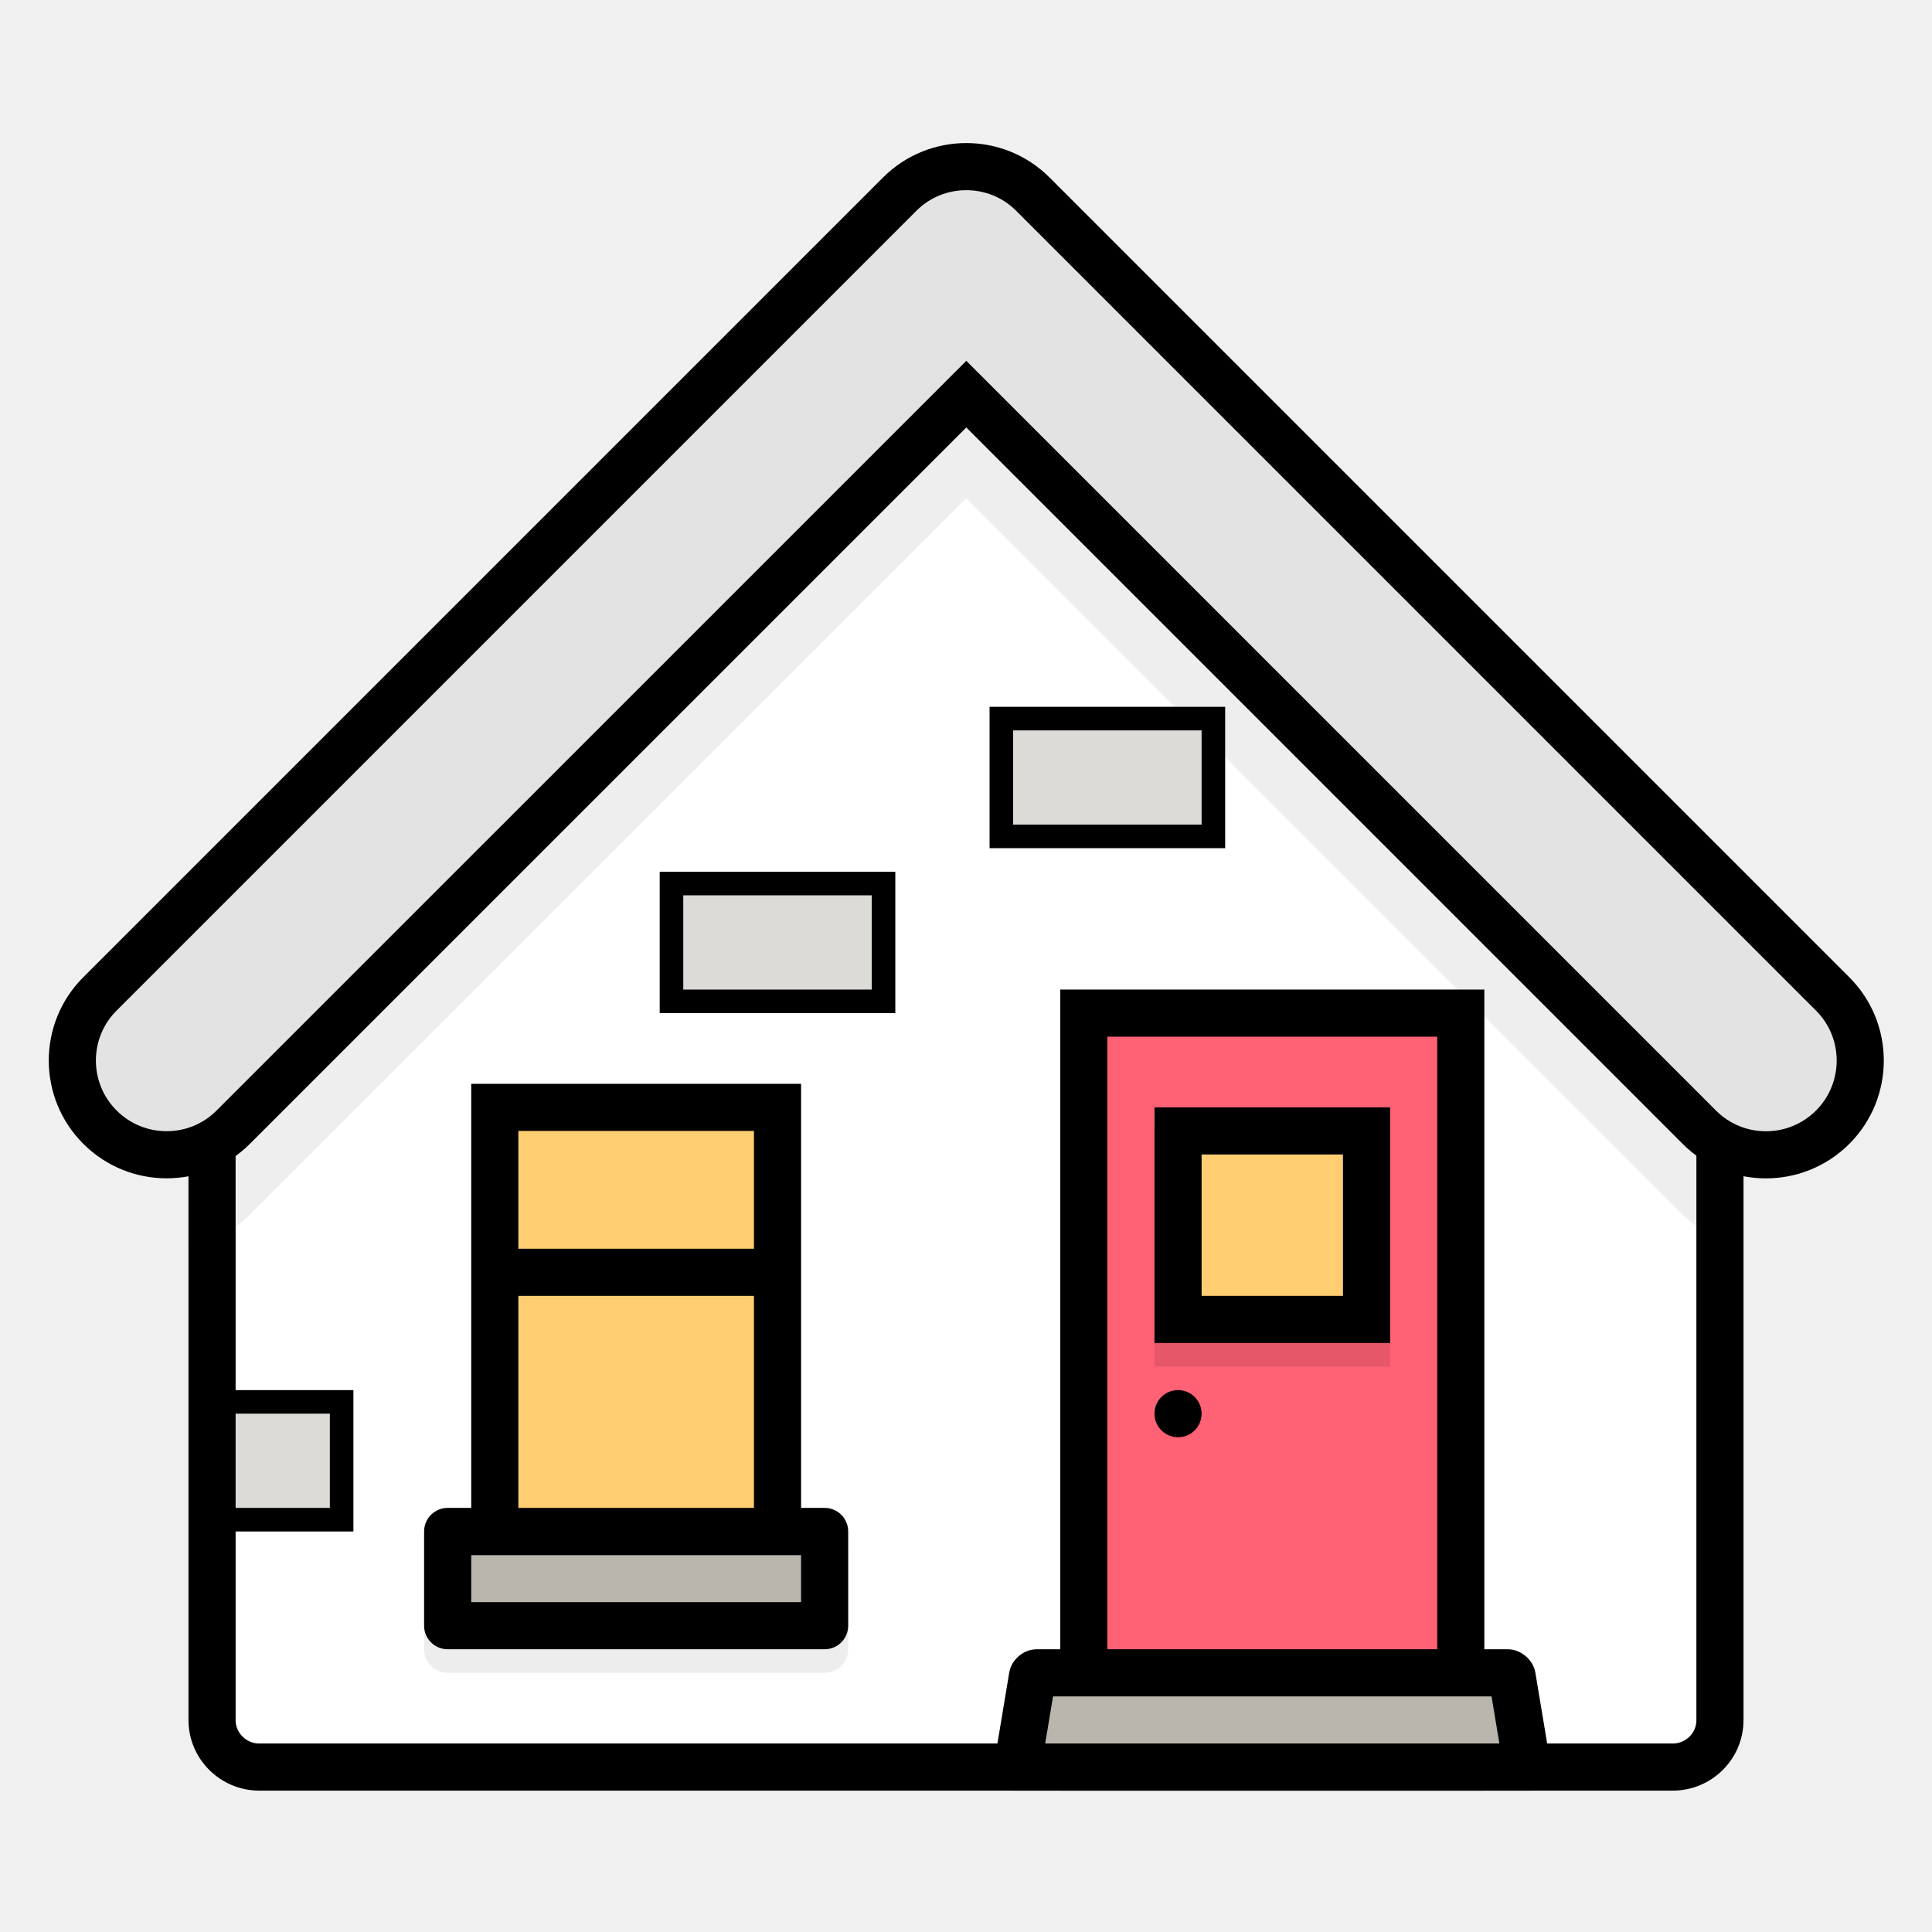
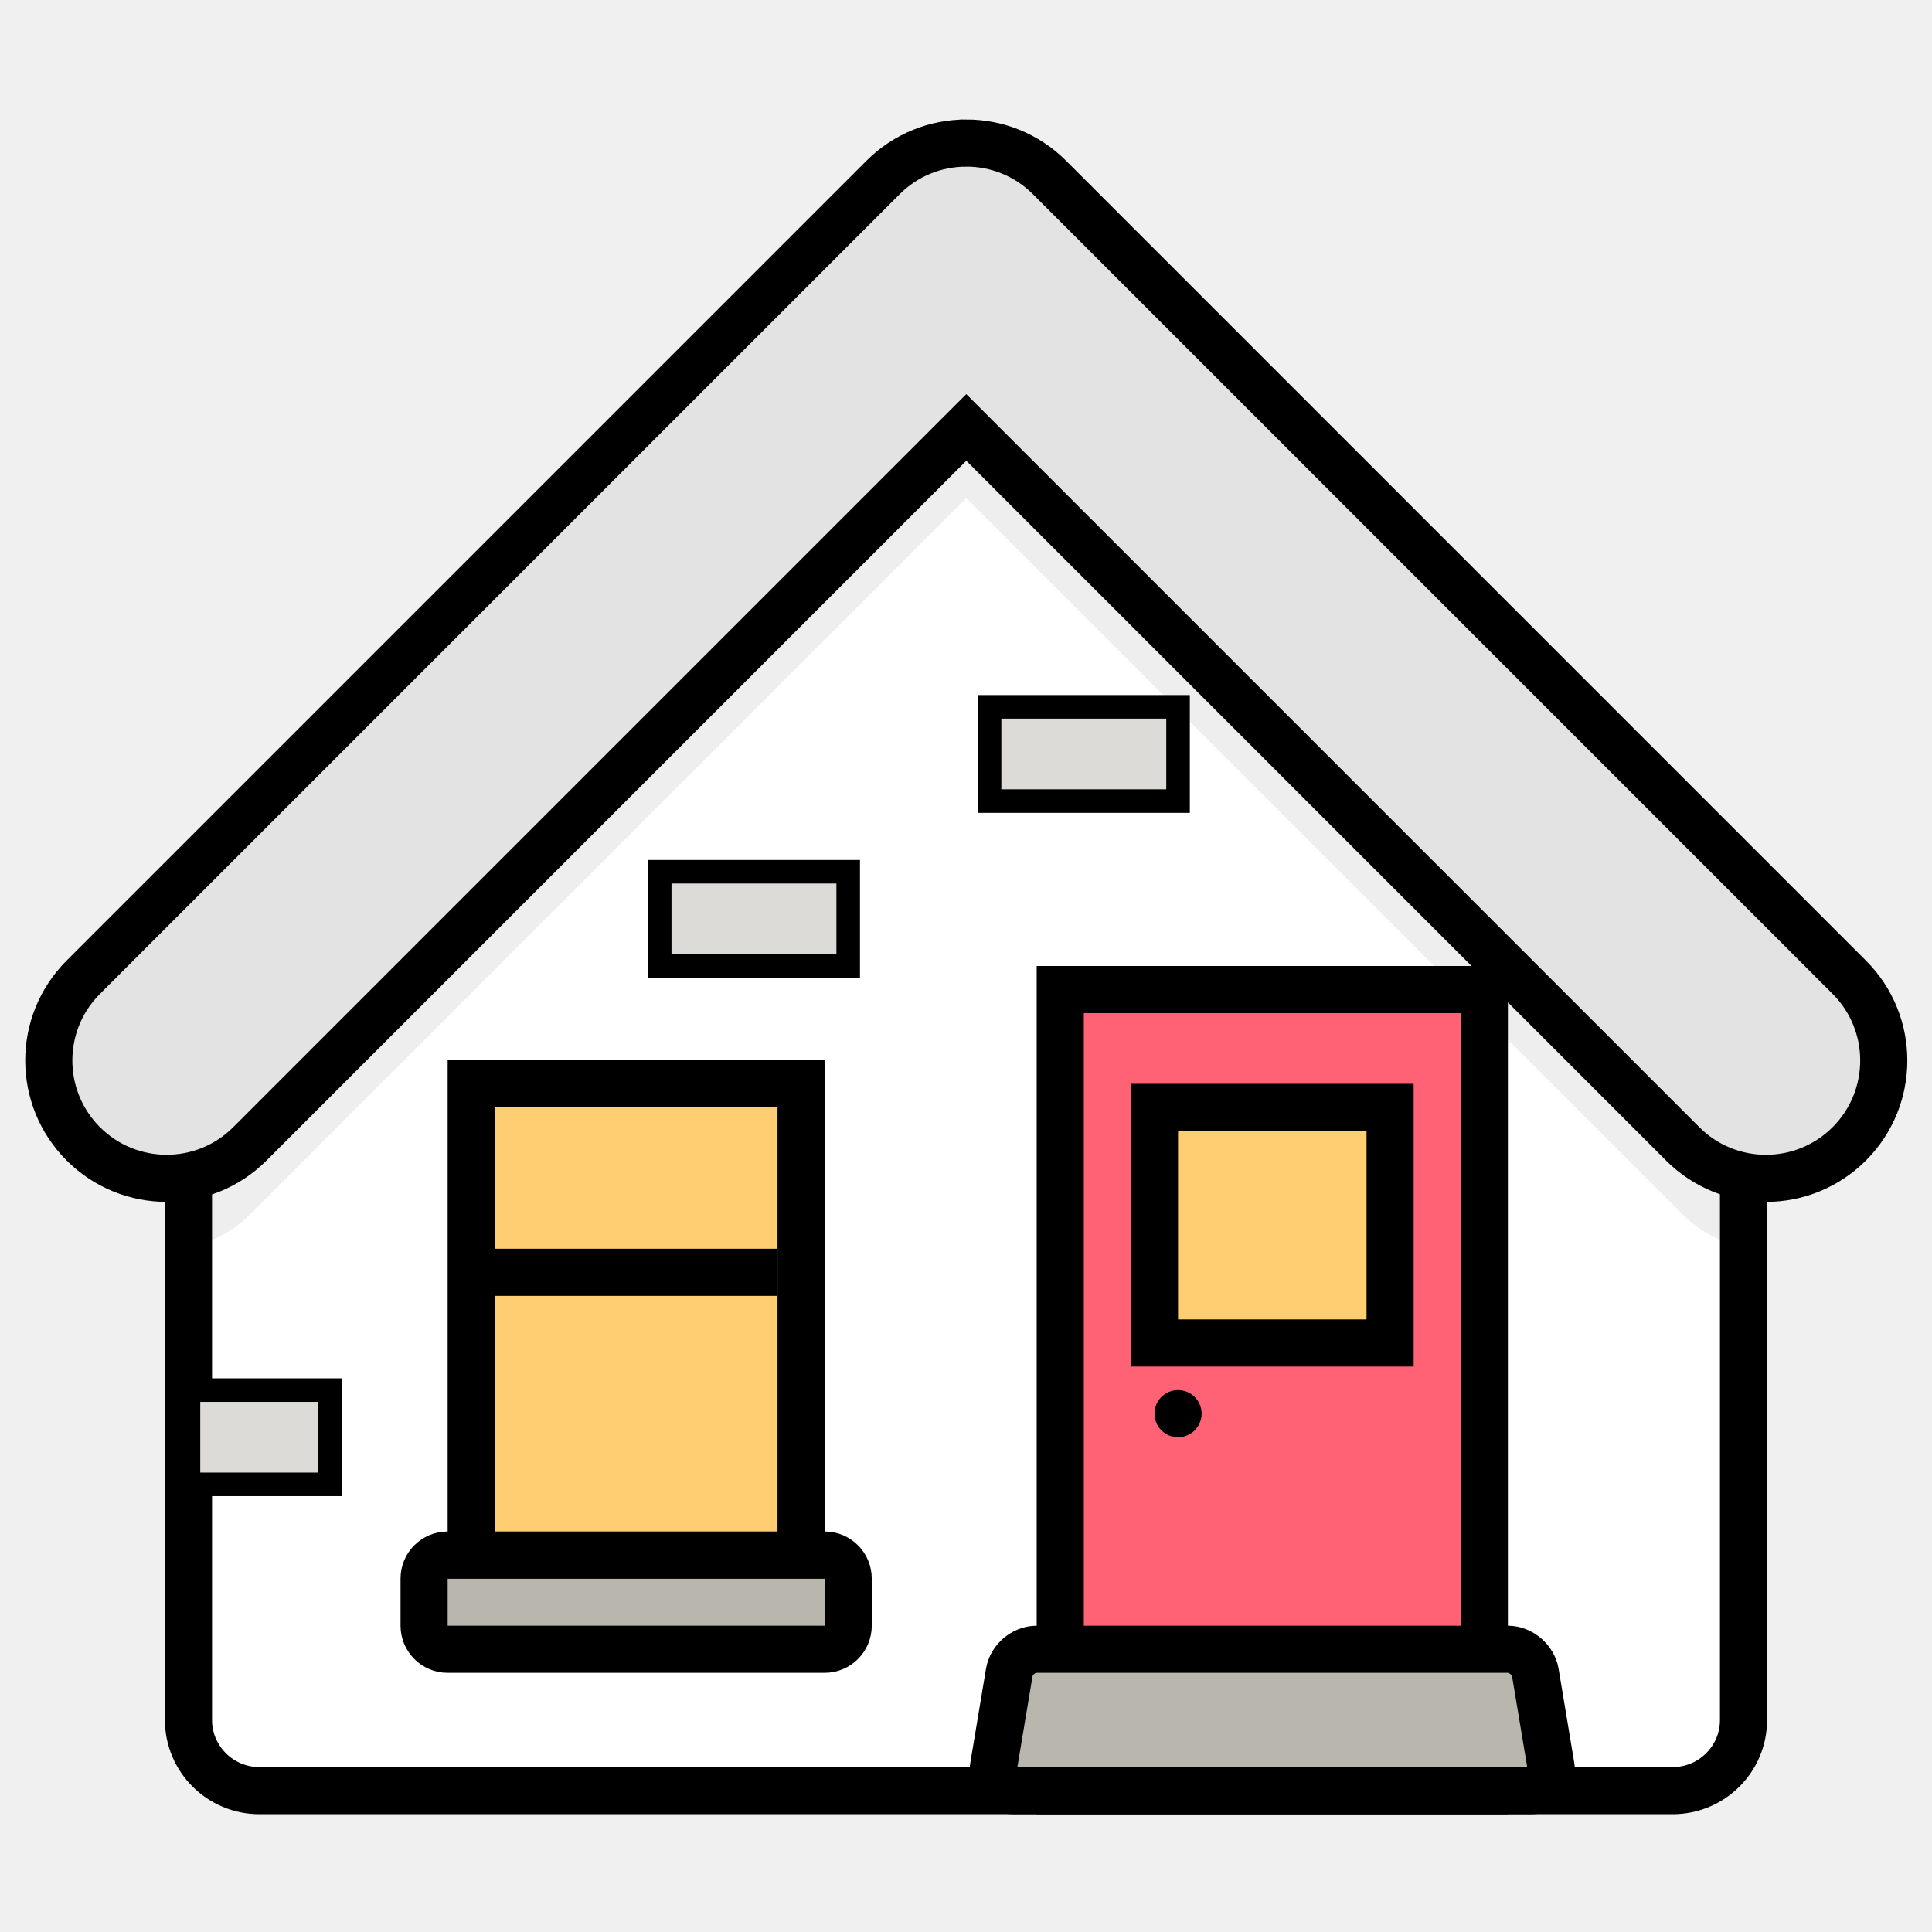
- <svg xmlns="http://www.w3.org/2000/svg" xmlns:xlink="http://www.w3.org/1999/xlink" viewBox="0 0 82 82">
-   <defs>
-     <path id="a" d="M6 39v28.007C6 68.652 7.346 70 9.007 70h59.986C70.653 70 72 68.66 72 67.007V39L39 4 6 39z" />
-     <mask id="k" width="66" height="66" x="0" y="0" fill="#fff">
-       <use xlink:href="#a" />
-     </mask>
-     <path id="b" d="M39.012.072c-1.278 0-2.557.485-3.532 1.46L1.532 35.48c-1.95 1.95-1.95 5.115.004 7.068 1.948 1.948 5.116 1.954 7.067.003l30.41-30.408 30.408 30.41c1.95 1.95 5.116 1.948 7.07-.004 1.948-1.95 1.953-5.117.002-7.068L42.544 1.532c-.974-.974-2.252-1.46-3.53-1.46h-.002z" />
-     <mask id="l" width="77.882" height="43.942" x="0" y="0" fill="#fff">
-       <use xlink:href="#b" />
-     </mask>
-     <path id="c" d="M43 36h18v34H43z" />
-     <mask id="m" width="18" height="34" x="0" y="0" fill="#fff">
-       <use xlink:href="#c" />
-     </mask>
-     <path id="d" d="M47 41h10v10H47z" />
-     <filter id="n" width="200%" height="200%" x="-50%" y="-50%" filterUnits="objectBoundingBox">
-       <feOffset dy="1" in="SourceAlpha" result="shadowOffsetOuter1" />
-       <feComposite in="shadowOffsetOuter1" in2="SourceAlpha" operator="out" result="shadowOffsetOuter1" />
-       <feColorMatrix values="0 0 0 0 0 0 0 0 0 0 0 0 0 0 0 0 0 0 0.1 0" in="shadowOffsetOuter1" />
-     </filter>
-     <mask id="o" width="10" height="10" x="0" y="0" fill="#fff">
-       <use xlink:href="#d" />
-     </mask>
-     <path id="e" d="M40.835 64.99c.09-.546.604-.99 1.167-.99h19.996c.553 0 1.077.45 1.167.99l.67 4.02c.09.546-.282.99-.836.99H41c-.552 0-.925-.45-.835-.99l.67-4.02z" />
-     <mask id="p" width="23.697" height="6" x="0" y="0" fill="#fff">
-       <use xlink:href="#e" />
-     </mask>
-     <rect id="f" width="18" height="6" x="16" y="58" rx="1" />
-     <filter id="q" width="200%" height="200%" x="-50%" y="-50%" filterUnits="objectBoundingBox">
-       <feOffset dy="1" in="SourceAlpha" result="shadowOffsetOuter1" />
-       <feComposite in="shadowOffsetOuter1" in2="SourceAlpha" operator="out" result="shadowOffsetOuter1" />
-       <feColorMatrix values="0 0 0 0 0 0 0 0 0 0 0 0 0 0 0 0 0 0 0.07 0" in="shadowOffsetOuter1" />
-     </filter>
-     <mask id="r" width="18" height="6" x="0" y="0" fill="#fff">
-       <use xlink:href="#f" />
-     </mask>
-     <path id="g" d="M18 40h14v20H18z" />
-     <mask id="s" width="14" height="20" x="0" y="0" fill="#fff">
-       <use xlink:href="#g" />
-     </mask>
-     <path id="h" d="M40 24h10v6H40z" />
-     <mask id="t" width="10" height="6" x="0" y="0" fill="#fff">
-       <use xlink:href="#h" />
-     </mask>
-     <path id="i" d="M26 31h10v6H26z" />
-     <mask id="u" width="10" height="6" x="0" y="0" fill="#fff">
-       <use xlink:href="#i" />
-     </mask>
-     <path id="j" d="M7 53h6v6H7z" />
-     <mask id="v" width="6" height="6" x="0" y="0" fill="#fff">
-       <use xlink:href="#j" />
-     </mask>
-   </defs>
-   <g fill="none" fill-rule="evenodd" transform="translate(2 6)">
-     <use fill="#FFF" stroke="#000" stroke-width="4" mask="url(#k)" xlink:href="#a" />
-     <path fill="#000" fill-opacity=".07" d="M6 46.926V39L39 4l33 35v7.922c-.945-.183-1.848-.64-2.58-1.37L39.013 15.14l-30.41 30.41c-.736.737-1.648 1.195-2.602 1.374z" />
-     <use fill="#E3E3E3" stroke="#000" stroke-width="4" mask="url(#l)" xlink:href="#b" />
-     <use fill="#FF6175" stroke="#000" stroke-width="4" mask="url(#m)" xlink:href="#c" />
-     <use fill="#000" filter="url(#n)" xlink:href="#d" />
-     <use fill="#FFCD72" stroke="#000" stroke-width="4" mask="url(#o)" xlink:href="#d" />
-     <use fill="#B9B6AD" stroke="#000" stroke-width="4" mask="url(#p)" xlink:href="#e" />
-     <use fill="#000" filter="url(#q)" xlink:href="#f" />
-     <use fill="#B9B6AD" stroke="#000" stroke-width="4" mask="url(#r)" xlink:href="#f" />
-     <use fill="#FFCD72" stroke="#000" stroke-width="4" mask="url(#s)" xlink:href="#g" />
-     <circle cx="48" cy="54" r="1" fill="#000" />
-     <path stroke="#000" stroke-width="2" d="M20 48h10" stroke-linecap="square" />
-     <use fill="#DCDBD7" stroke="#000" stroke-width="2" mask="url(#t)" xlink:href="#h" />
-     <use fill="#DCDBD7" stroke="#000" stroke-width="2" mask="url(#u)" xlink:href="#i" />
-     <use fill="#DCDBD7" stroke="#000" stroke-width="2" mask="url(#v)" xlink:href="#j" />
+ <svg xmlns="http://www.w3.org/2000/svg" width="82px" height="82px" viewBox="0 0 82 82" version="1.1">
+   <defs />
+   <g id="icons" stroke="none" stroke-width="1" fill="none" fill-rule="evenodd">
+     <g id="house">
+       <path d="M8,45 L8,73.007 C8,74.652 9.346,76 11.007,76 L70.993,76 C72.652,76 74,74.66 74,73.007 L74,45 L41,10 L8,45 Z" id="Combined-Shape" stroke="#000000" stroke-width="2" fill="#FFFFFF" />
+       <path d="M8,52.926 L8,45 L41,10 L74,45 L74,52.922 C73.055,52.739 72.152,52.282 71.421,51.551 L41.012,21.142 L10.603,51.551 C9.866,52.289 8.954,52.747 8,52.926 L8,52.926 Z" id="Combined-Shape" fill-opacity="0.07" fill="#000000" />
+       <path d="M41.012,6.072 C39.734,6.071 38.455,6.557 37.48,7.532 L3.532,41.48 C1.583,43.43 1.583,46.595 3.536,48.548 C5.484,50.496 8.652,50.502 10.603,48.551 L41.012,18.142 L71.421,48.551 C73.371,50.501 76.536,50.5 78.489,48.548 C80.438,46.599 80.443,43.431 78.492,41.48 L44.544,7.532 C43.57,6.558 42.292,6.071 41.014,6.071 L41.012,6.072 Z" id="Combined-Shape" stroke="#000000" stroke-width="2" fill="#E3E3E3" />
+       <rect id="Rectangle-26" stroke="#000000" stroke-width="2" fill="#FF6175" x="45" y="42" width="18" height="34" />
+       <rect id="Rectangle-26" stroke="#000000" stroke-width="2" fill="#FFCD72" x="49" y="47" width="10" height="10" />
+       <path d="M42.835,70.991 C42.926,70.444 43.439,70 44.002,70 L63.998,70 C64.551,70 65.075,70.451 65.165,70.991 L65.835,75.009 C65.926,75.556 65.553,76 64.999,76 L43.001,76 C42.448,76 42.075,75.549 42.165,75.009 L42.835,70.991 Z" id="Rectangle-28" stroke="#000000" stroke-width="2" fill="#B9B6AD" />
+       <rect id="Rectangle-28" stroke="#000000" stroke-width="2" fill="#B9B6AD" x="18" y="66" width="18" height="4" rx="1" />
+       <rect id="Rectangle-30" stroke="#000000" stroke-width="2" fill="#FFCD72" x="20" y="46" width="14" height="20" />
+       <circle id="Oval-9" fill="#000000" cx="50" cy="60" r="1" />
+       <path d="M22,54 L32,54" id="Line" stroke="#000000" stroke-width="2" stroke-linecap="square" />
+       <rect id="Rectangle-31" stroke="#000000" fill="#DCDBD7" x="42" y="30" width="8" height="4" />
+       <rect id="Rectangle-31" stroke="#000000" fill="#DCDBD7" x="28" y="37" width="8" height="4" />
+       <rect id="Rectangle-31" stroke="#000000" fill="#DCDBD7" x="8" y="59" width="6" height="4" />
+     </g>
  </g>
</svg>
